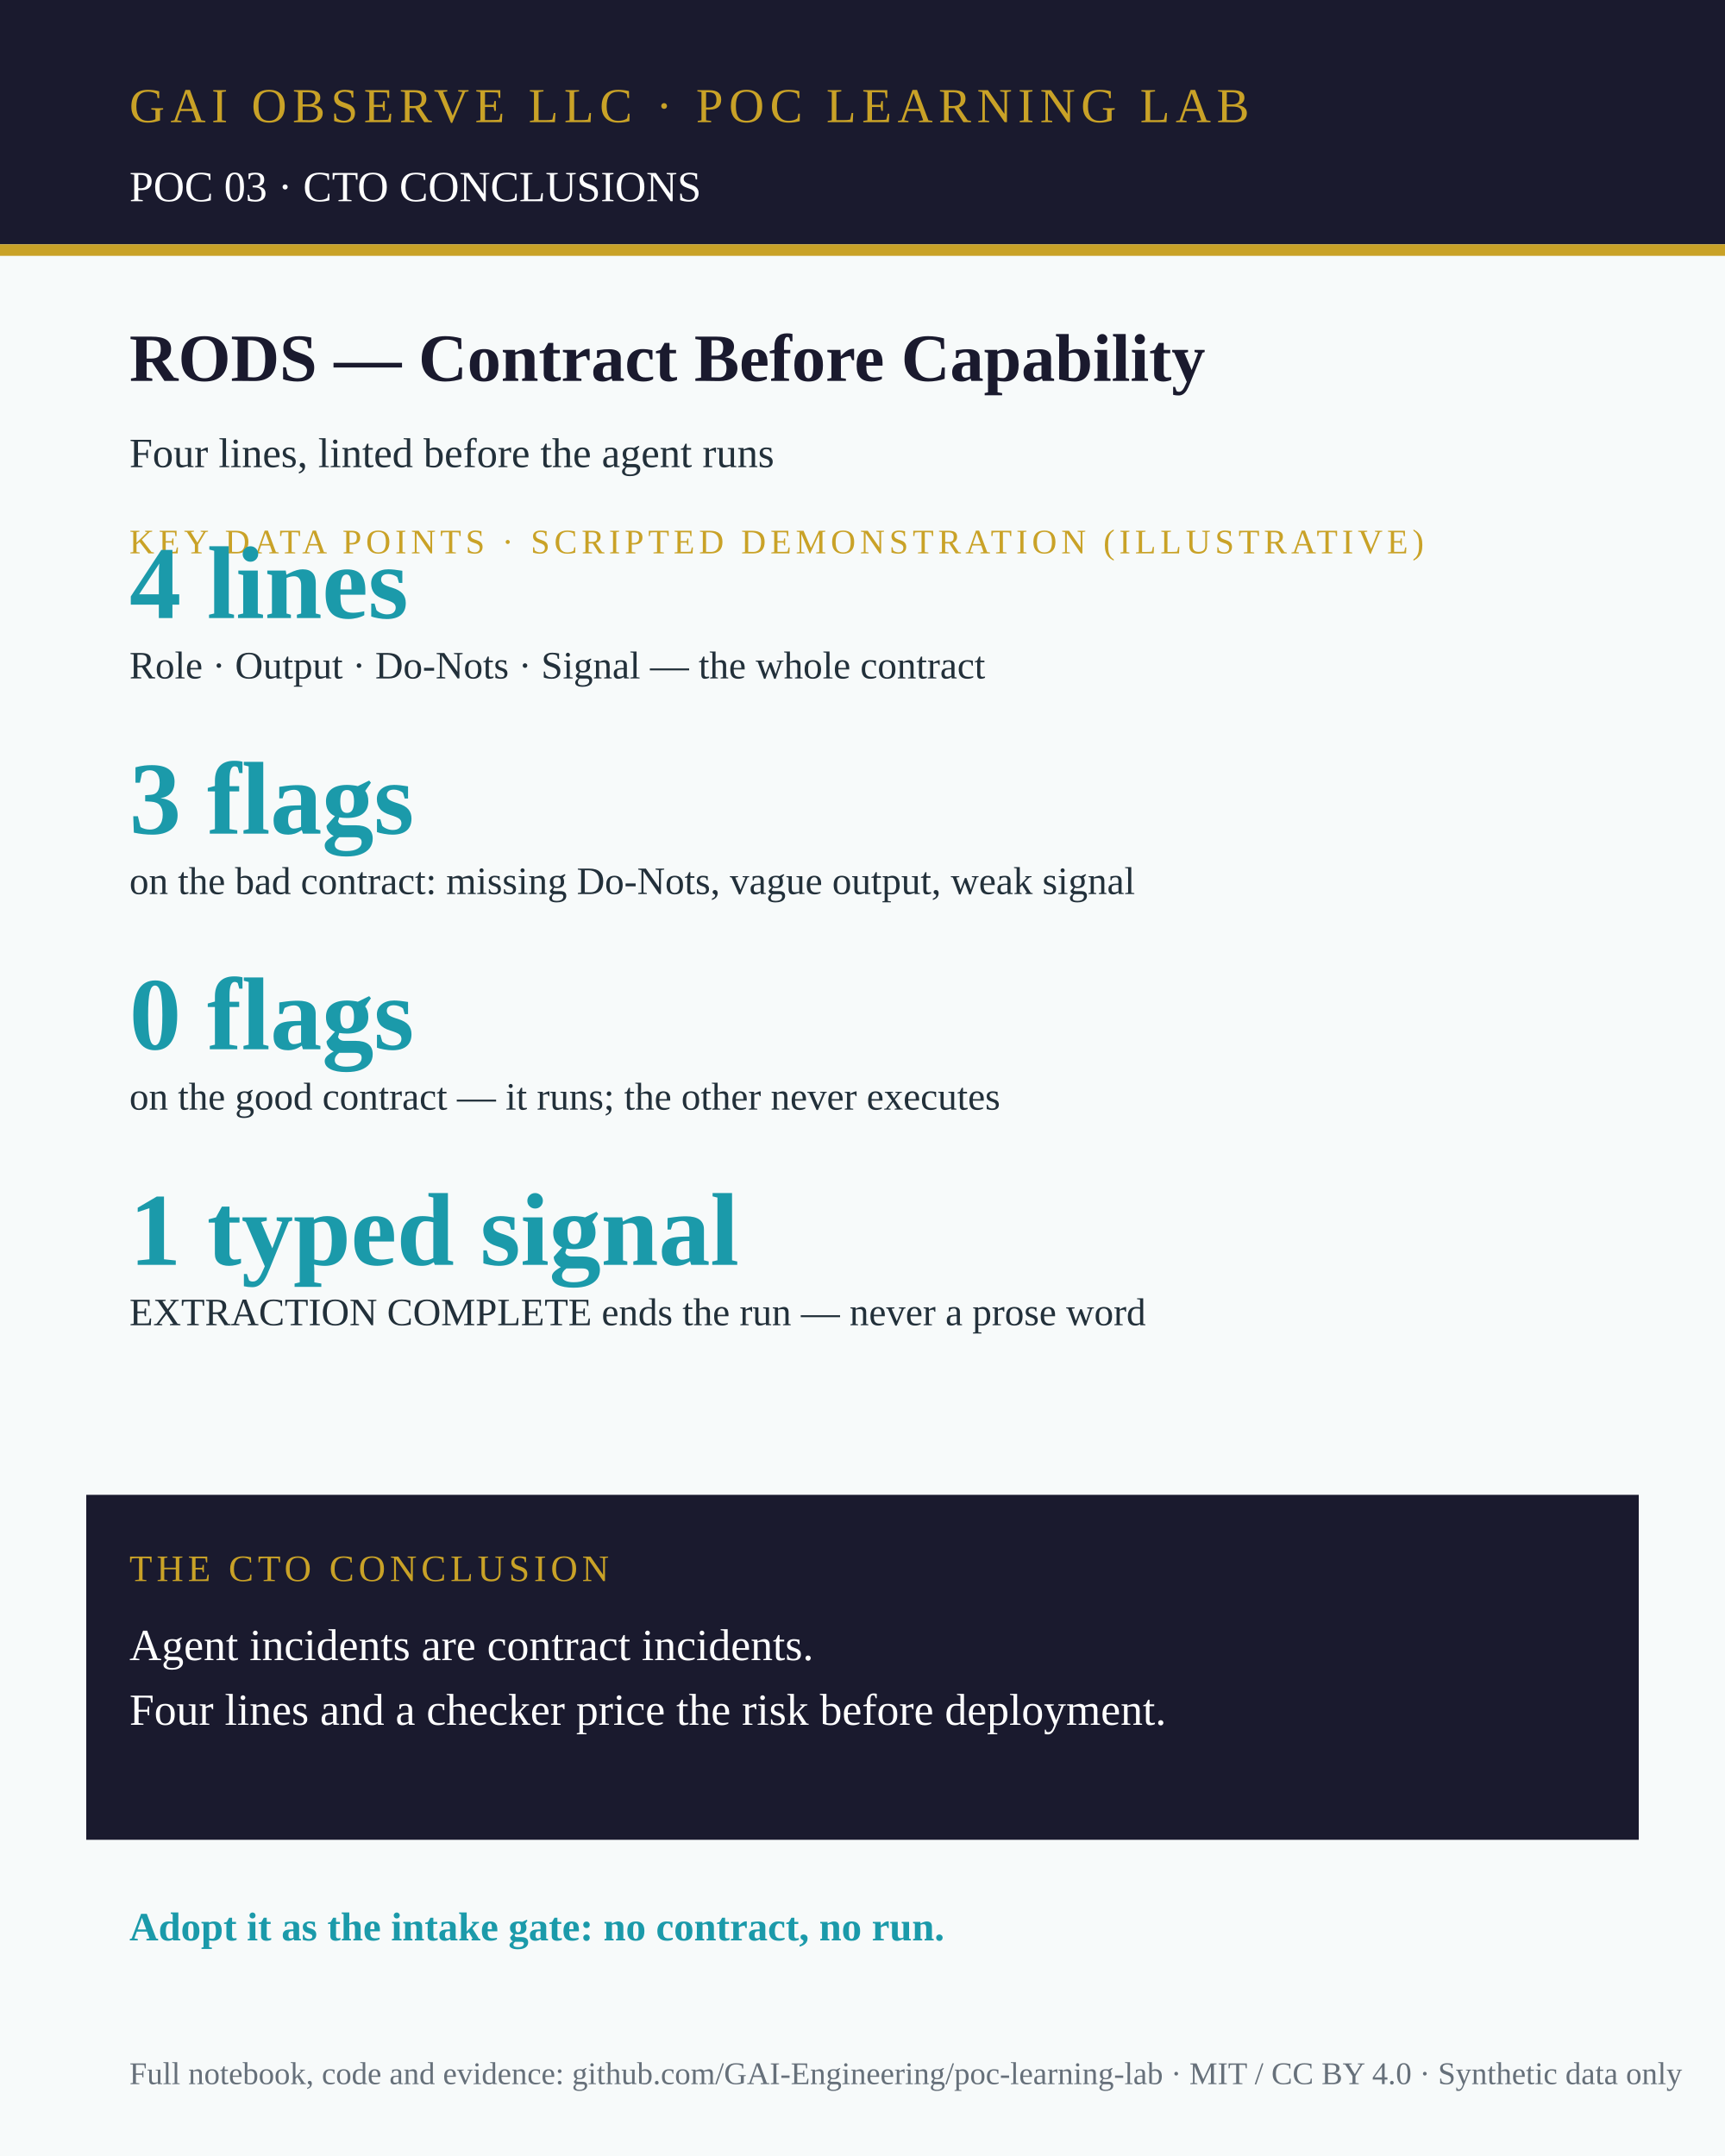
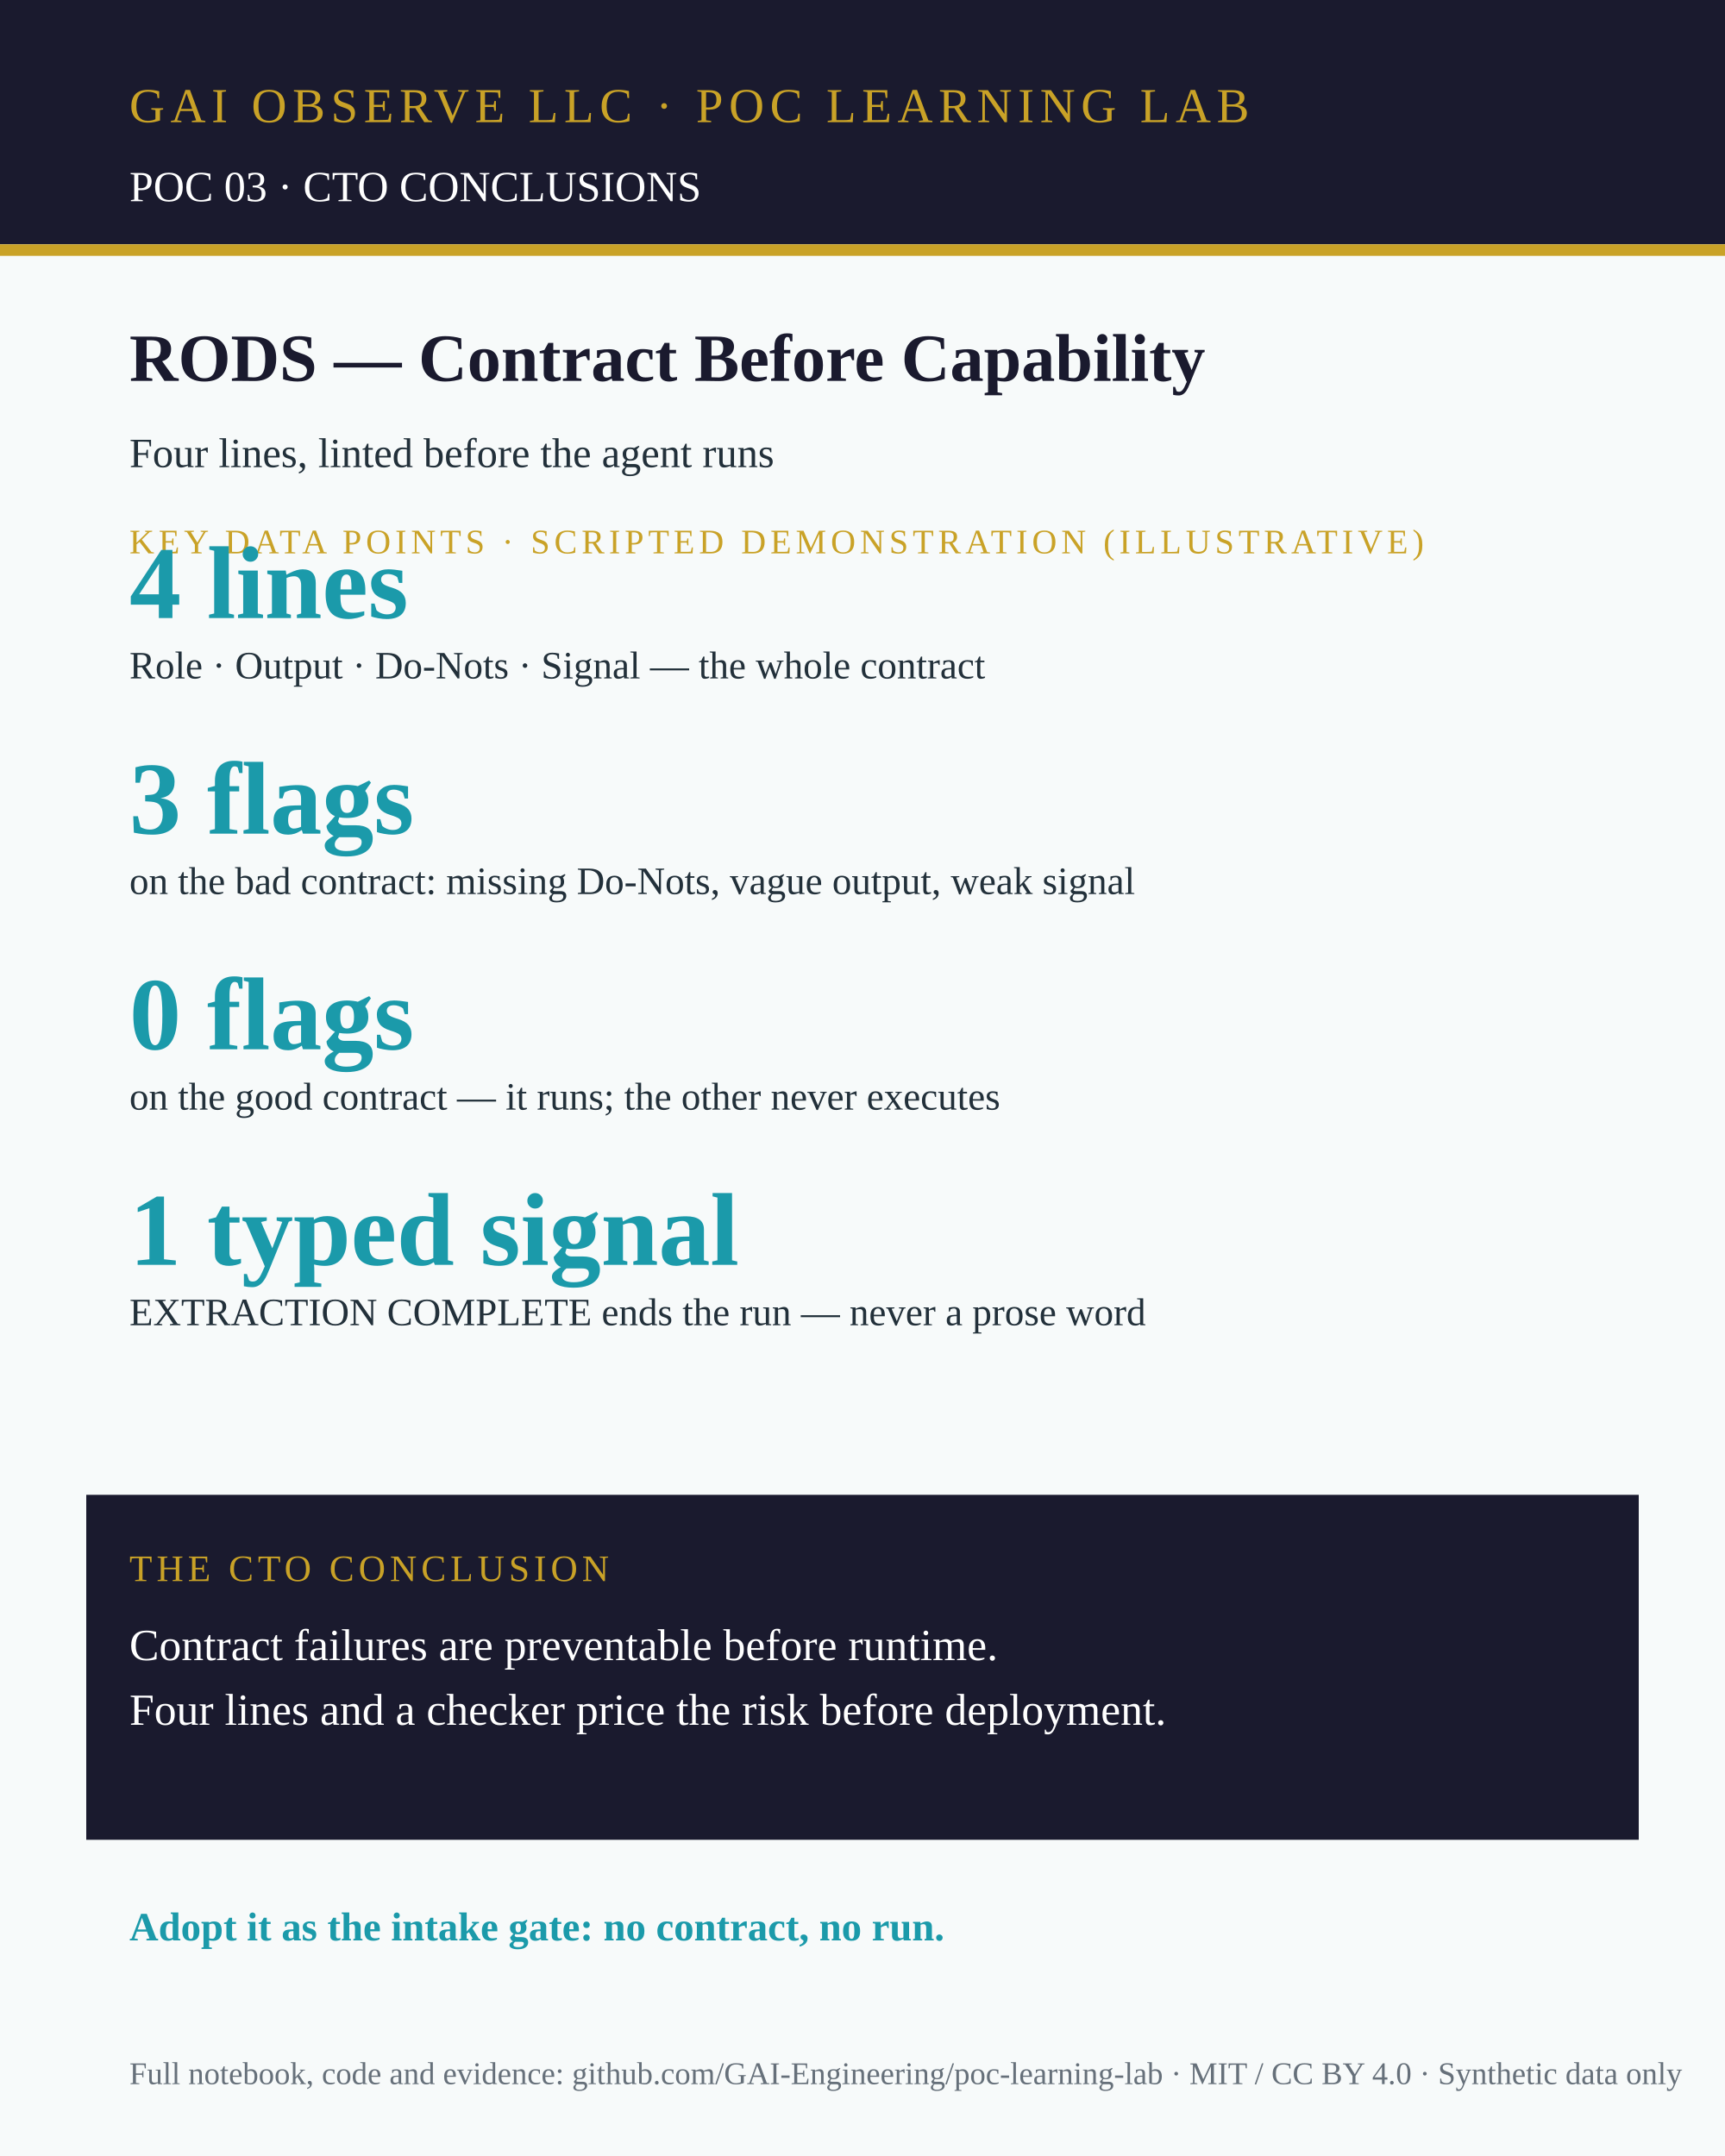
<svg xmlns="http://www.w3.org/2000/svg" width="1200" height="1500" viewBox="0 0 1200 1500">
  <rect width="1200" height="1500" fill="#F7FAFA" />
  <rect width="1200" height="170" fill="#1A1A2E" />
  <rect y="170" width="1200" height="8" fill="#C9A227" />
  <text x="90" y="85" font-size="34" letter-spacing="4" fill="#C9A227">GAI OBSERVE LLC · POC LEARNING LAB</text>
  <text x="90" y="140" font-size="30" fill="#FFFFFF">POC 03 · CTO CONCLUSIONS</text>
  <text x="90" y="265" font-size="47" font-weight="700" fill="#1A1A2E">RODS — Contract Before Capability</text>
  <text x="90" y="325" font-size="29" fill="#22303A">Four lines, linted before the agent runs</text>
  <text x="90" y="385" font-size="24" letter-spacing="3" fill="#C9A227">KEY DATA POINTS · SCRIPTED DEMONSTRATION (ILLUSTRATIVE)</text>
  <text x="90" y="430" font-size="72" font-weight="700" fill="#1B9AAA">4 lines</text>
  <text x="90" y="472" font-size="27" fill="#22303A">Role · Output · Do-Nots · Signal — the whole contract</text>
  <text x="90" y="580" font-size="72" font-weight="700" fill="#1B9AAA">3 flags</text>
  <text x="90" y="622" font-size="27" fill="#22303A">on the bad contract: missing Do-Nots, vague output, weak signal</text>
  <text x="90" y="730" font-size="72" font-weight="700" fill="#1B9AAA">0 flags</text>
  <text x="90" y="772" font-size="27" fill="#22303A">on the good contract — it runs; the other never executes</text>
  <text x="90" y="880" font-size="72" font-weight="700" fill="#1B9AAA">1 typed signal</text>
  <text x="90" y="922" font-size="27" fill="#22303A">EXTRACTION COMPLETE ends the run — never a prose word</text>
  <rect x="60" y="1040" width="1080" height="240" fill="#1A1A2E" />
  <text x="90" y="1100" font-size="26" letter-spacing="3" fill="#C9A227">THE CTO CONCLUSION</text>
-   <text x="90" y="1155" font-size="31" fill="#FFFFFF">Agent incidents are contract incidents.</text>
+   <text x="90" y="1155" font-size="31" fill="#FFFFFF">Contract failures are preventable before runtime.</text>
  <text x="90" y="1200" font-size="31" fill="#FFFFFF">Four lines and a checker price the risk before deployment.</text>
  <text x="90" y="1350" font-size="28" font-weight="600" fill="#1B9AAA">Adopt it as the intake gate: no contract, no run.</text>
  <text x="90" y="1450" font-size="22" fill="#66707A">Full notebook, code and evidence: github.com/GAI-Engineering/poc-learning-lab · MIT / CC BY 4.0 · Synthetic data only</text>
</svg>
